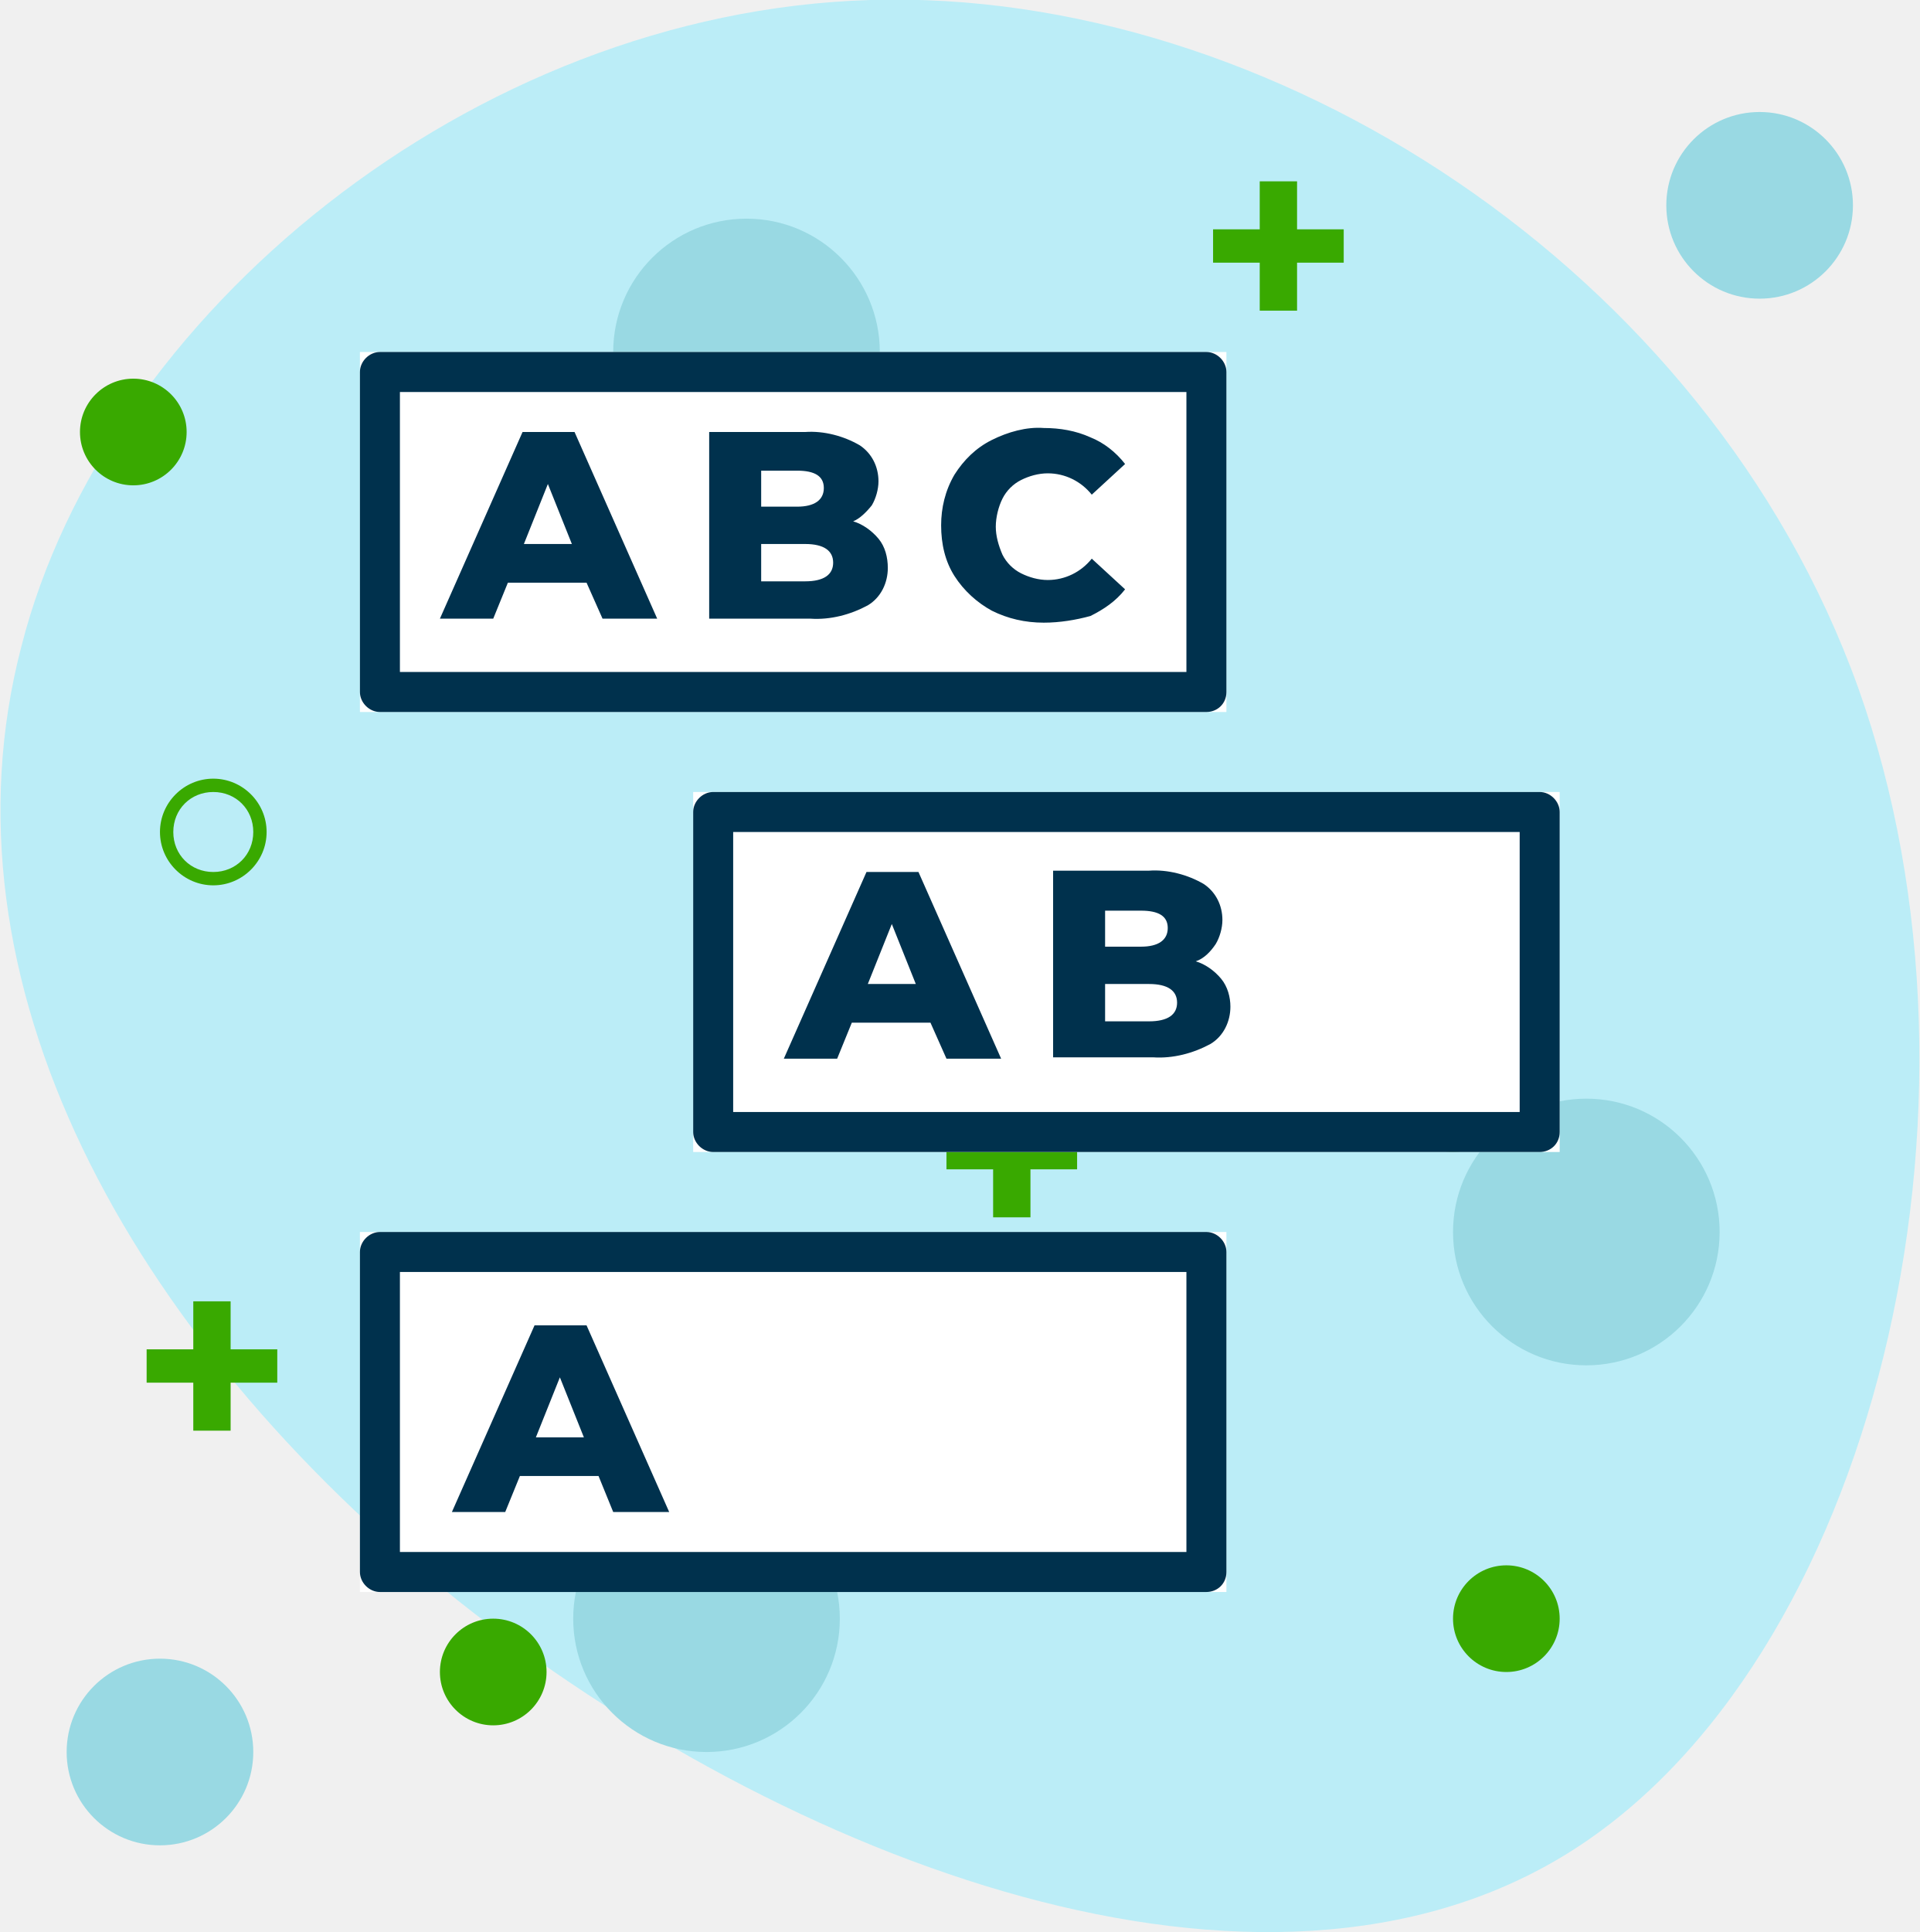
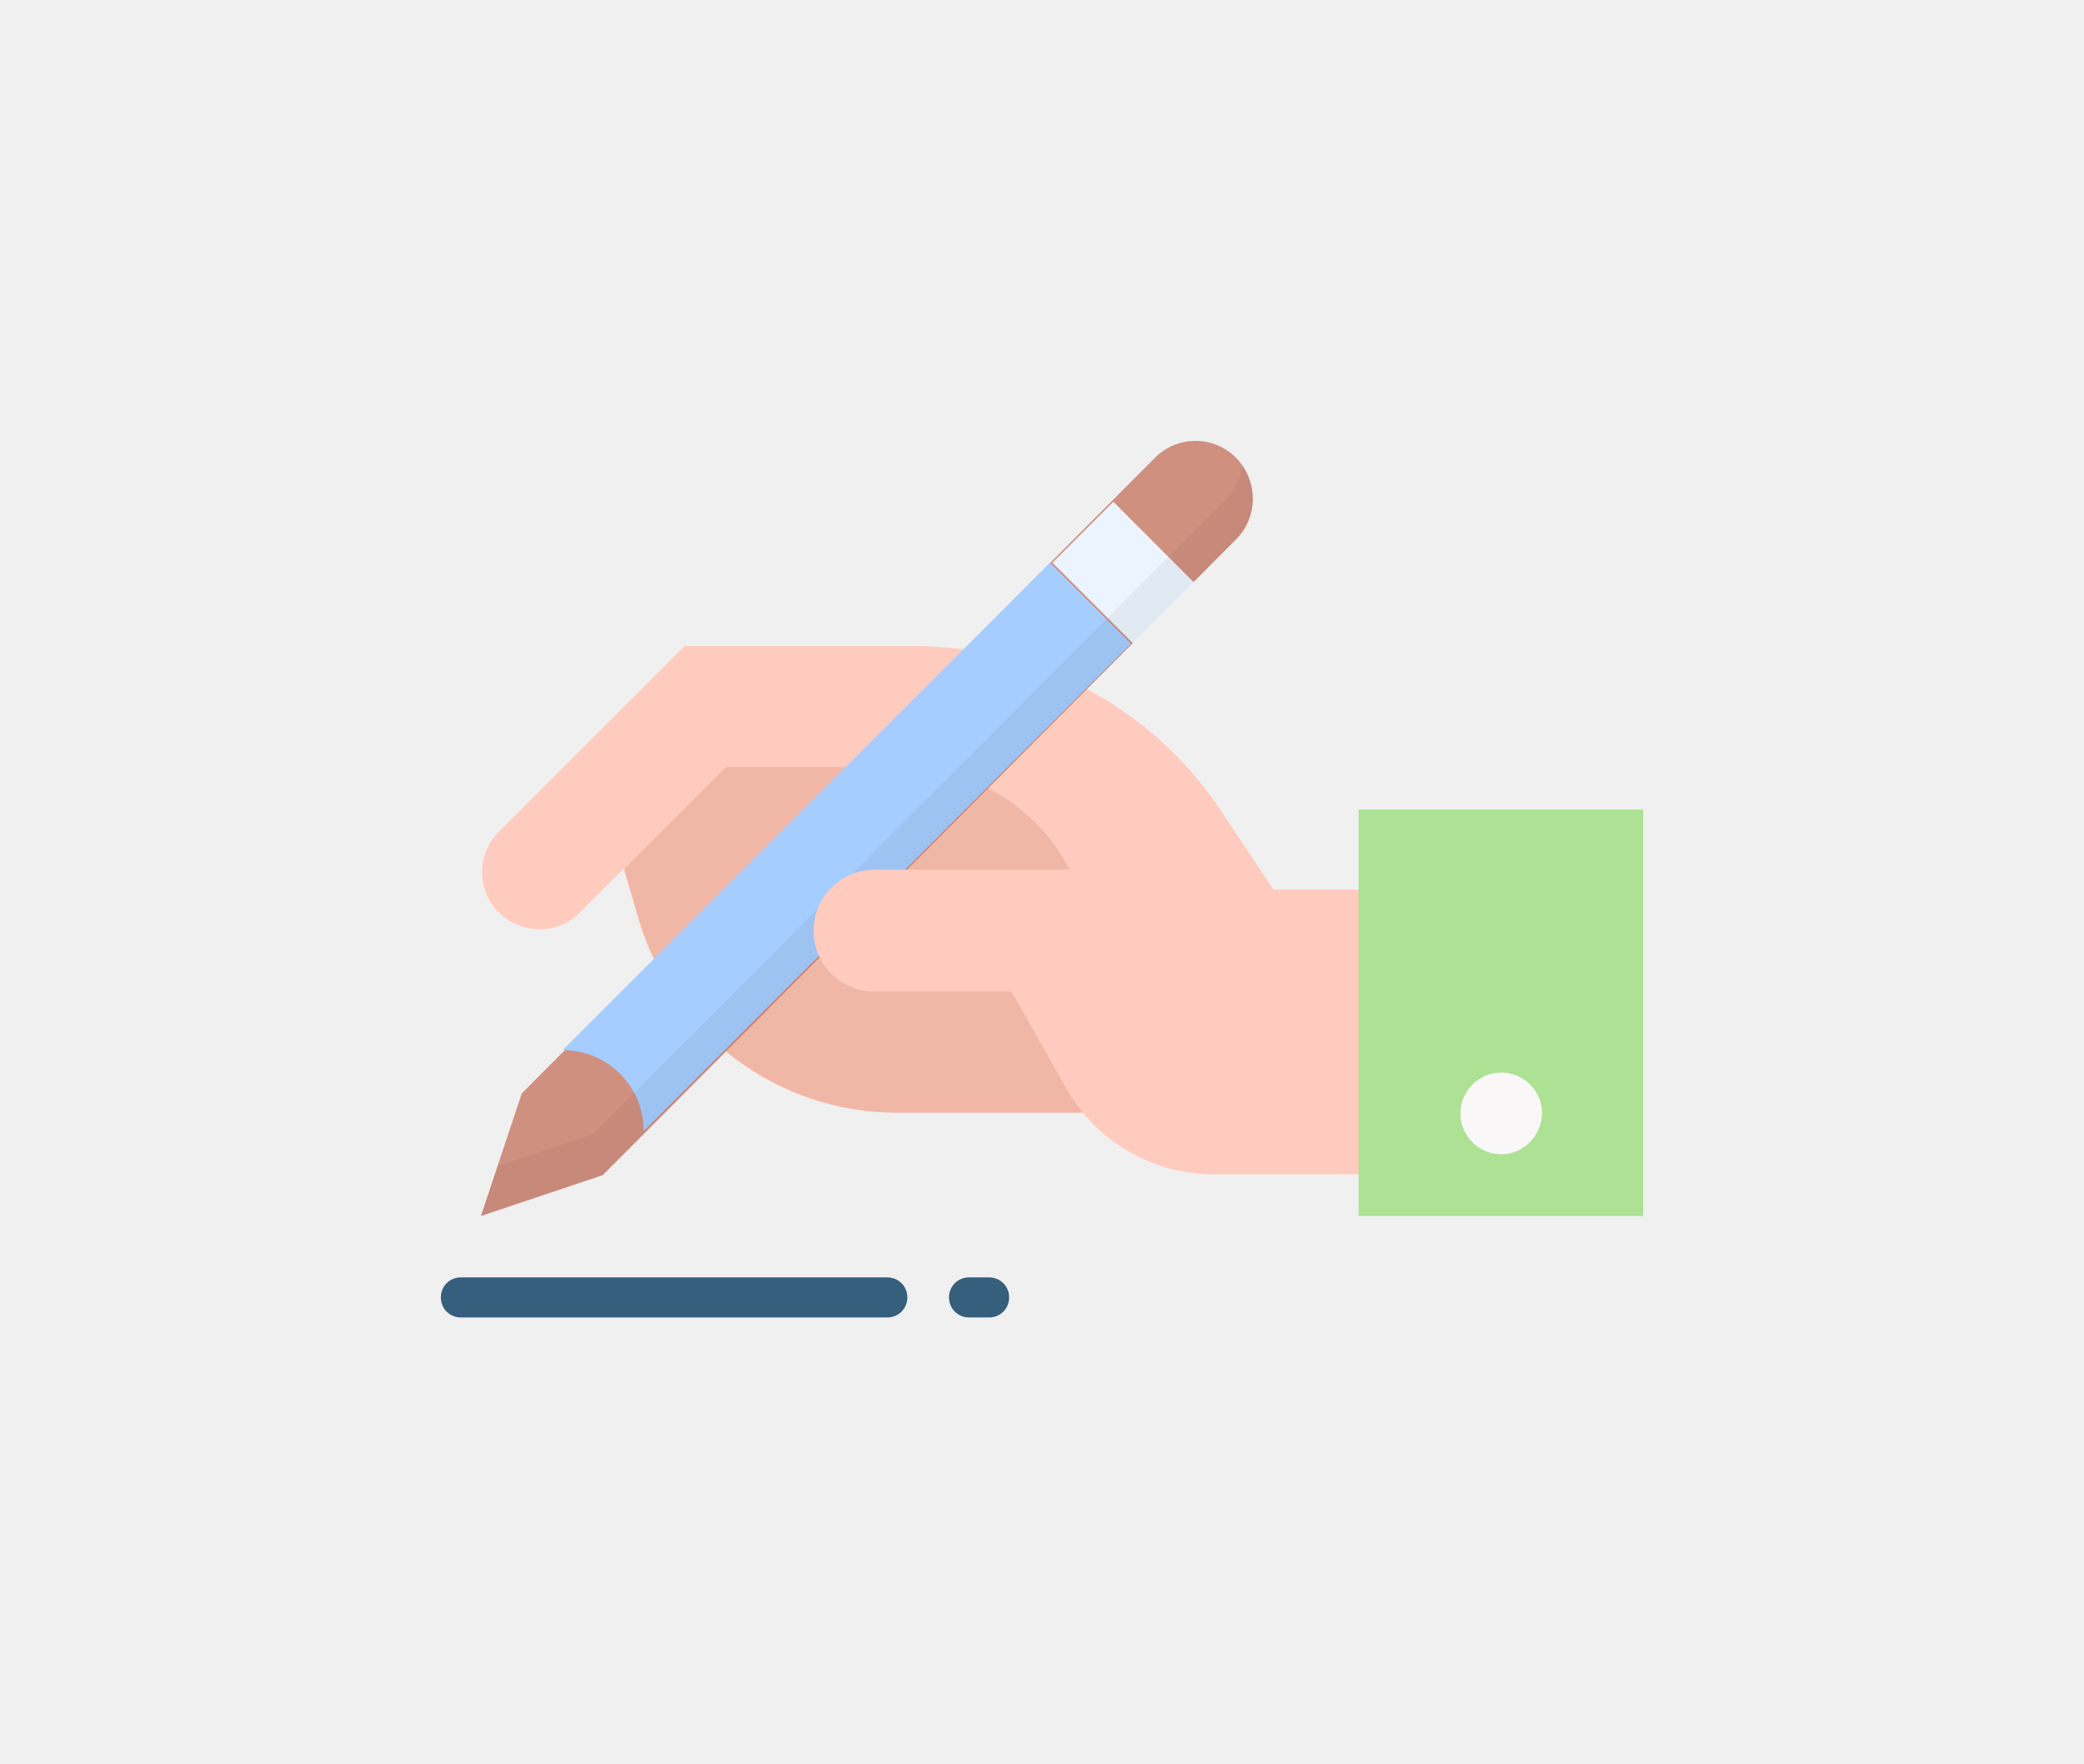
- <svg xmlns="http://www.w3.org/2000/svg" version="1.1" id="Layer_1" x="0px" y="0px" viewBox="0 0 144 144.9" style="enable-background:new 0 0 144 144.9;" xml:space="preserve">
+ <svg xmlns="http://www.w3.org/2000/svg" version="1.1" id="Layer_1" x="0px" y="0px" viewBox="0 0 260 220" style="enable-background:new 0 0 260 220;" xml:space="preserve">
  <style type="text/css">
- 	.st0{fill:#BBEDF7;}
- 	.st1{fill:#99D9E3;enable-background:new    ;}
- 	.st2{enable-background:new    ;}
- 	.st3{fill:#39A900;}
- 	.st4{fill:#FFFFFF;}
- 	.st5{fill:#00314D;}
+ 	.st0{fill:#FFCBBE;}
+ 	.st1{fill:#365E7D;}
+ 	.st2{fill:#F0B6A6;}
+ 	.st3{fill:#D09080;}
+ 	.st4{fill:#A5CDFF;}
+ 	.st5{fill:#ECF4FF;}
+ 	.st6{opacity:5.000000e-02;enable-background:new    ;}
+ 	.st7{fill:#ADE194;}
+ 	.st8{fill:#F9F7F8;}
</style>
-   <g>
-     <path id="blob_3_" class="st0" d="M139.4,51.6c11.2,31.4,1.1,73.2-21.8,87.4s-58.4,0.8-83.3-19C9.4,100-4.9,73.4,1.6,48.5   C7.9,23.7,35.3,0.9,65.3,0C95.2-0.9,128.1,20.1,139.4,51.6z" />
-     <g>
-       <g>
-         <circle id="Elipse_6_00000180329473598672213360000009685761265243696259_" class="st1" cx="56" cy="26.4" r="10" />
-         <circle id="Elipse_7_00000089532281580448396690000002215018103696265904_" class="st1" cx="119" cy="92.4" r="10" />
-         <circle id="Elipse_11_00000050636861693399942550000009734844921967181734_" class="st1" cx="132" cy="15.4" r="7" />
-         <circle id="Elipse_12_00000127756748088514344790000013906074919777860024_" class="st1" cx="12" cy="131.4" r="7" />
-         <circle id="Elipse_8_00000001638533997066630110000015144040204603476097_" class="st1" cx="53" cy="121.4" r="10" />
-       </g>
+   <g transform="translate(-15411 -5693)">
+     <path class="st0" d="M15580,5839.4V5804h-10.1l-6.6-9.9c-8.5-12.8-22.9-20.5-38.3-20.5h-28.6l-23.2,23.2c-2.8,2.8-2.7,7.4,0.1,10.1   c2.8,2.7,7.3,2.7,10,0l5.5-5.5l1.9,6.5c4.3,14.2,17.3,23.9,32.1,23.9h36.8L15580,5839.4z" />
+     <g transform="translate(0 104.257)">
+       <path class="st1" d="M15521.7,5753.1h-53.2c-1.4,0-2.5-1.1-2.5-2.5s1.1-2.5,2.5-2.5h53.2c1.4,0,2.5,1.1,2.5,2.5    S15523.1,5753.1,15521.7,5753.1L15521.7,5753.1L15521.7,5753.1z" />
+       <path class="st1" d="M15534.4,5753.1h-2.5c-1.4,0-2.5-1.1-2.5-2.5s1.1-2.5,2.5-2.5h2.5c1.4,0,2.5,1.1,2.5,2.5    S15535.8,5753.1,15534.4,5753.1z" />
    </g>
-     <g>
-       <g class="st2">
-         <path class="st3" d="M74.5,91.3v-3.6H71v-2.5h3.5v-3.6h2.8v3.6h3.5v2.5h-3.5v3.6H74.5z" />
-       </g>
-       <g class="st2">
-         <path class="st3" d="M14.5,107.3v-3.6H11v-2.5h3.5v-3.6h2.8v3.6h3.5v2.5h-3.5v3.6H14.5z" />
-       </g>
-       <g class="st2">
-         <path class="st3" d="M94.5,23.3v-3.6H91v-2.5h3.5v-3.6h2.8v3.6h3.5v2.5h-3.5v3.6H94.5z" />
-       </g>
-       <circle id="Elipse_1" class="st3" cx="10" cy="32.4" r="4" />
-       <circle id="Elipse_2" class="st3" cx="37" cy="125.4" r="4" />
-       <circle id="Elipse_5" class="st3" cx="113" cy="121.4" r="4" />
-       <path class="st3" d="M109,78.4c-2.2,0-4,1.8-4,4s1.8,4,4,4s4-1.8,4-4S111.2,78.4,109,78.4z M109,85.4c-1.7,0-3-1.3-3-3s1.3-3,3-3    s3,1.3,3,3S110.7,85.4,109,85.4z" />
-       <path class="st3" d="M16,58.4c-2.2,0-4,1.8-4,4s1.8,4,4,4s4-1.8,4-4S18.2,58.4,16,58.4z M16,65.4c-1.7,0-3-1.3-3-3s1.3-3,3-3    s3,1.3,3,3S17.7,65.4,16,65.4z" />
-     </g>
-     <g id="Grupo_26" transform="translate(0 -9)">
-       <g id="Rectángulo_8" transform="translate(35 43)">
-         <rect x="-8" y="-7.6" class="st4" width="65" height="27" />
-         <path class="st5" d="M55.5,19.4h-62c-0.8,0-1.5-0.7-1.5-1.5v-24c0-0.8,0.7-1.5,1.5-1.5h62c0.8,0,1.5,0.7,1.5,1.5v24     C57,18.8,56.3,19.4,55.5,19.4z M-5,16.4h59v-21H-5V16.4z" />
-       </g>
-       <g id="Rectángulo_9" transform="translate(60 76)">
-         <rect x="-8" y="-7.6" class="st4" width="65" height="27" />
-         <path class="st5" d="M55.5,19.4h-62c-0.8,0-1.5-0.7-1.5-1.5v-24c0-0.8,0.7-1.5,1.5-1.5h62c0.8,0,1.5,0.7,1.5,1.5v24     C57,18.8,56.3,19.4,55.5,19.4z M-5,16.4h59v-21H-5V16.4z" />
-       </g>
-       <g id="Rectángulo_10" transform="translate(35 109)">
-         <rect x="-8" y="-7.6" class="st4" width="65" height="27" />
-         <path class="st5" d="M55.5,19.4h-62c-0.8,0-1.5-0.7-1.5-1.5v-24c0-0.8,0.7-1.5,1.5-1.5h62c0.8,0,1.5,0.7,1.5,1.5v24     C57,18.8,56.3,19.4,55.5,19.4z M-5,16.4h59v-21H-5V16.4z" />
-       </g>
-       <path id="Trazado_51" class="st5" d="M44,52.7h-5.9L37,55.4h-4l6.2-14h3.9l6.2,14h-4.1L44,52.7z M42.9,49.8l-1.8-4.5l-1.8,4.5    H42.9z M64,48.1c0.7,0.2,1.4,0.7,1.9,1.3c0.5,0.6,0.7,1.4,0.7,2.2c0,1.1-0.5,2.2-1.5,2.8c-1.3,0.7-2.8,1.1-4.3,1h-7.6v-14h7.2    c1.4-0.1,2.9,0.3,4.1,1c0.9,0.6,1.4,1.6,1.4,2.7c0,0.6-0.2,1.3-0.5,1.8C65,47.4,64.5,47.9,64,48.1z M57.1,44.3V47h2.7    c1.3,0,2-0.5,2-1.4c0-0.9-0.7-1.3-2-1.3H57.1z M60.4,52.6c1.4,0,2.1-0.5,2.1-1.4s-0.7-1.4-2.1-1.4h-3.3v2.8H60.4z M78.3,55.7    c-1.4,0-2.7-0.3-3.9-0.9c-1.1-0.6-2.1-1.5-2.8-2.6c-0.7-1.1-1-2.4-1-3.8c0-1.3,0.3-2.6,1-3.8c0.7-1.1,1.6-2,2.8-2.6    c1.2-0.6,2.6-1,3.9-0.9c1.2,0,2.4,0.2,3.5,0.7c1,0.4,1.9,1.1,2.6,2l-2.5,2.3c-0.8-1-2-1.6-3.3-1.6c-0.7,0-1.4,0.2-2,0.5    c-0.6,0.3-1.1,0.8-1.4,1.4c-0.3,0.6-0.5,1.4-0.5,2.1c0,0.7,0.2,1.4,0.5,2.1c0.3,0.6,0.8,1.1,1.4,1.4c0.6,0.3,1.3,0.5,2,0.5    c1.3,0,2.5-0.6,3.3-1.6l2.5,2.3c-0.7,0.9-1.6,1.5-2.6,2C80.7,55.5,79.5,55.7,78.3,55.7z" />
-       <path id="Trazado_49" class="st5" d="M44.9,119.7H39l-1.1,2.7h-4l6.2-14h3.9l6.2,14H46L44.9,119.7z M43.8,116.8l-1.8-4.5l-1.8,4.5    H43.8z" />
-       <path id="Trazado_50" class="st5" d="M69.8,85.7h-5.9l-1.1,2.7h-4l6.2-14h3.9l6.2,14h-4.1L69.8,85.7z M68.7,82.8l-1.8-4.5    l-1.8,4.5H68.7z M89.7,81.1c0.7,0.2,1.4,0.7,1.9,1.3c0.5,0.6,0.7,1.4,0.7,2.1c0,1.1-0.5,2.2-1.5,2.8c-1.3,0.7-2.8,1.1-4.3,1H79    v-14h7.2c1.4-0.1,2.9,0.3,4.1,1c0.9,0.6,1.4,1.6,1.4,2.7c0,0.6-0.2,1.3-0.5,1.8C90.8,80.4,90.3,80.9,89.7,81.1z M82.9,77.3V80h2.7    c1.3,0,2-0.5,2-1.4c0-0.9-0.7-1.3-2-1.3H82.9z M86.2,85.6c1.4,0,2.1-0.5,2.1-1.4c0-0.9-0.7-1.4-2.1-1.4h-3.3v2.8H86.2z" />
-     </g>
+     <path class="st2" d="M15541.7,5797.3c-4.5-5.4-11.2-8.6-18.3-8.6h-21.8l-12.7,12.7l1.9,6.5c4.3,14.2,17.3,23.9,32.1,23.9h24.2   v-19.2C15547.2,5807,15545.2,5801.6,15541.7,5797.3z" />
+     <path class="st3" d="M15555.1,5750.1l-79,79.3l-5.1,15.3l15.2-5.1l79-79.3c2.8-2.8,2.8-7.3,0-10.2   C15562.4,5747.3,15557.9,5747.3,15555.1,5750.1L15555.1,5750.1L15555.1,5750.1z" />
+     <path class="st4" d="M15481.2,5824c5.6,0,10.1,4.5,10.1,10.1l0,0l60.8-60.8l-10.1-10.1L15481.2,5824z" />
+     <path class="st5" d="M15542.3,5763.2l7.6-7.6l10.1,10.1l-7.6,7.6L15542.3,5763.2z" />
+     <path class="st6" d="M15566,5751c-0.2,1.6-0.9,3-2,4.2l-79,79.3l-11.9,4l-2.1,6.2l15.2-5.1l79-79.3   C15567.7,5757.8,15568,5753.9,15566,5751L15566,5751z" />
+     <path class="st0" d="M15582.8,5839.5V5804h-27.9l-10.1-2.5h-24.7c-4.2,0-7.6,3.4-7.6,7.6s3.4,7.6,7.6,7.6c0,0,0,0,0,0h17.1l4.3,7.6   l2.6,4.6c3.7,6.5,10.7,10.6,18.3,10.6H15582.8z" />
+     <path class="st7" d="M15580.5,5794h35.5v50.7h-35.5V5794z" />
+     <path class="st8" d="M15598.3,5837c-2.8,0-5.1-2.3-5.1-5.1c0-2.8,2.3-5.1,5.1-5.1c2.8,0,5.1,2.3,5.1,5.1   C15603.3,5834.7,15601.1,5837,15598.3,5837C15598.3,5837,15598.3,5837,15598.3,5837z" />
  </g>
</svg>
